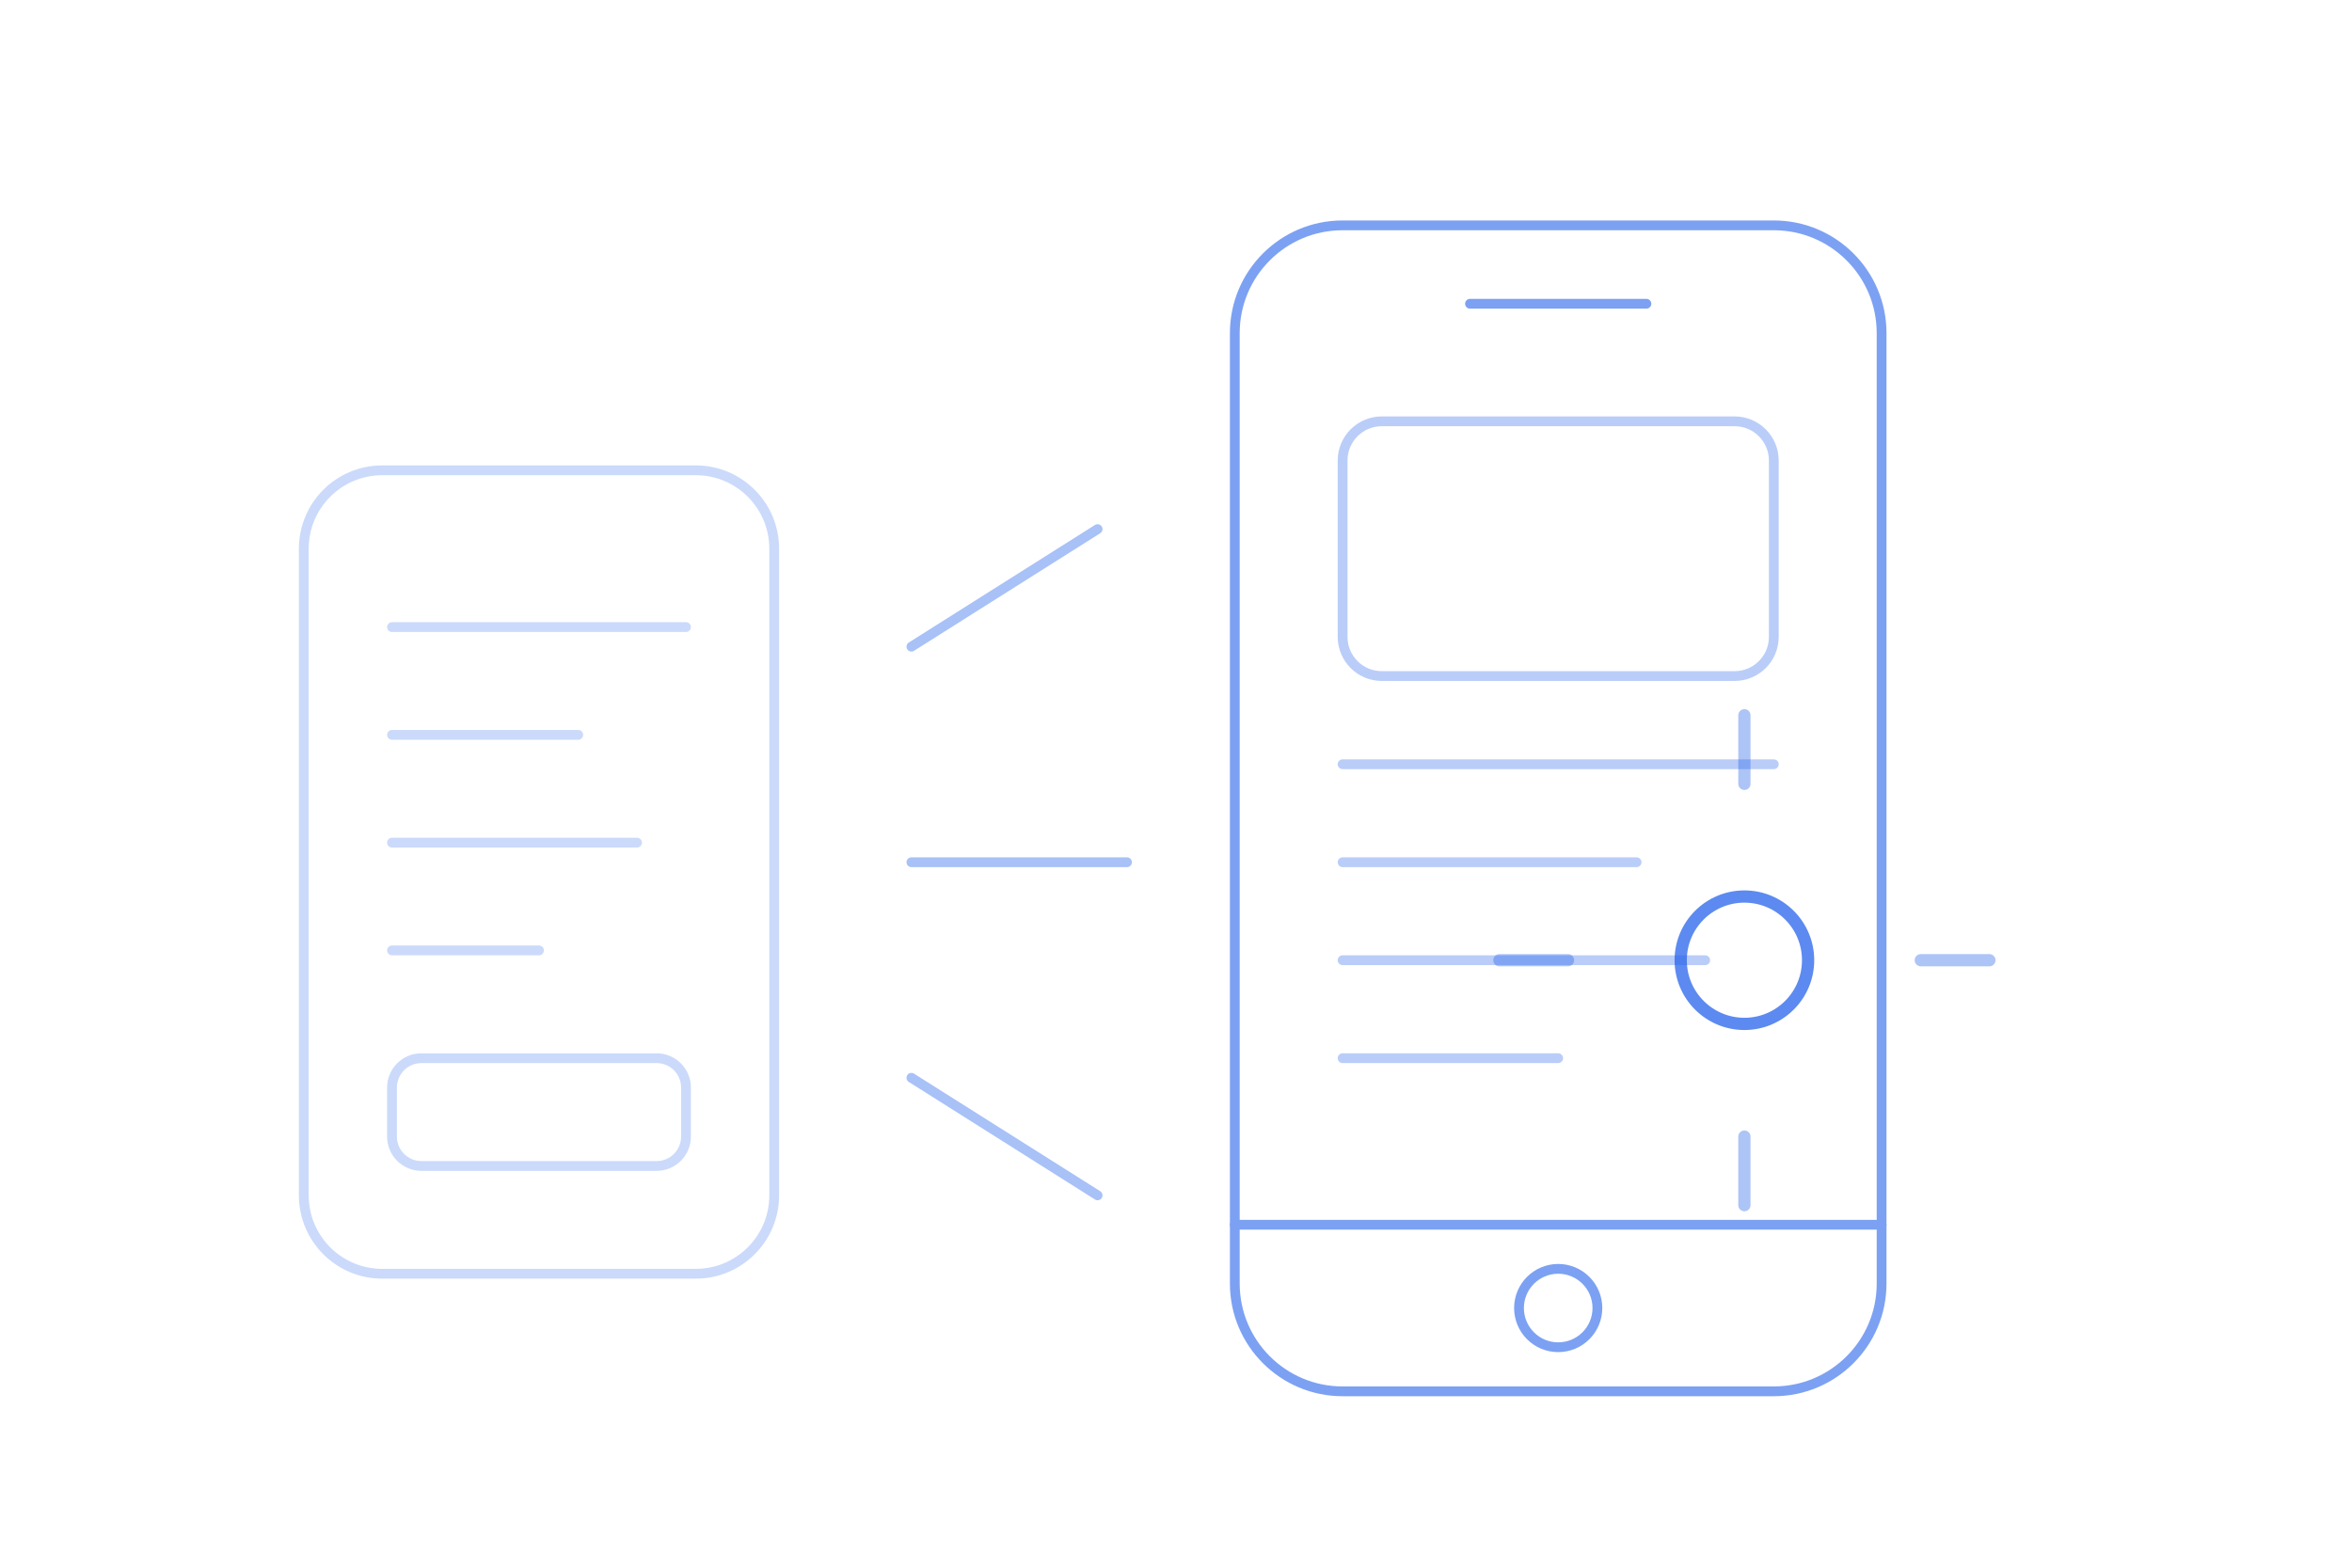
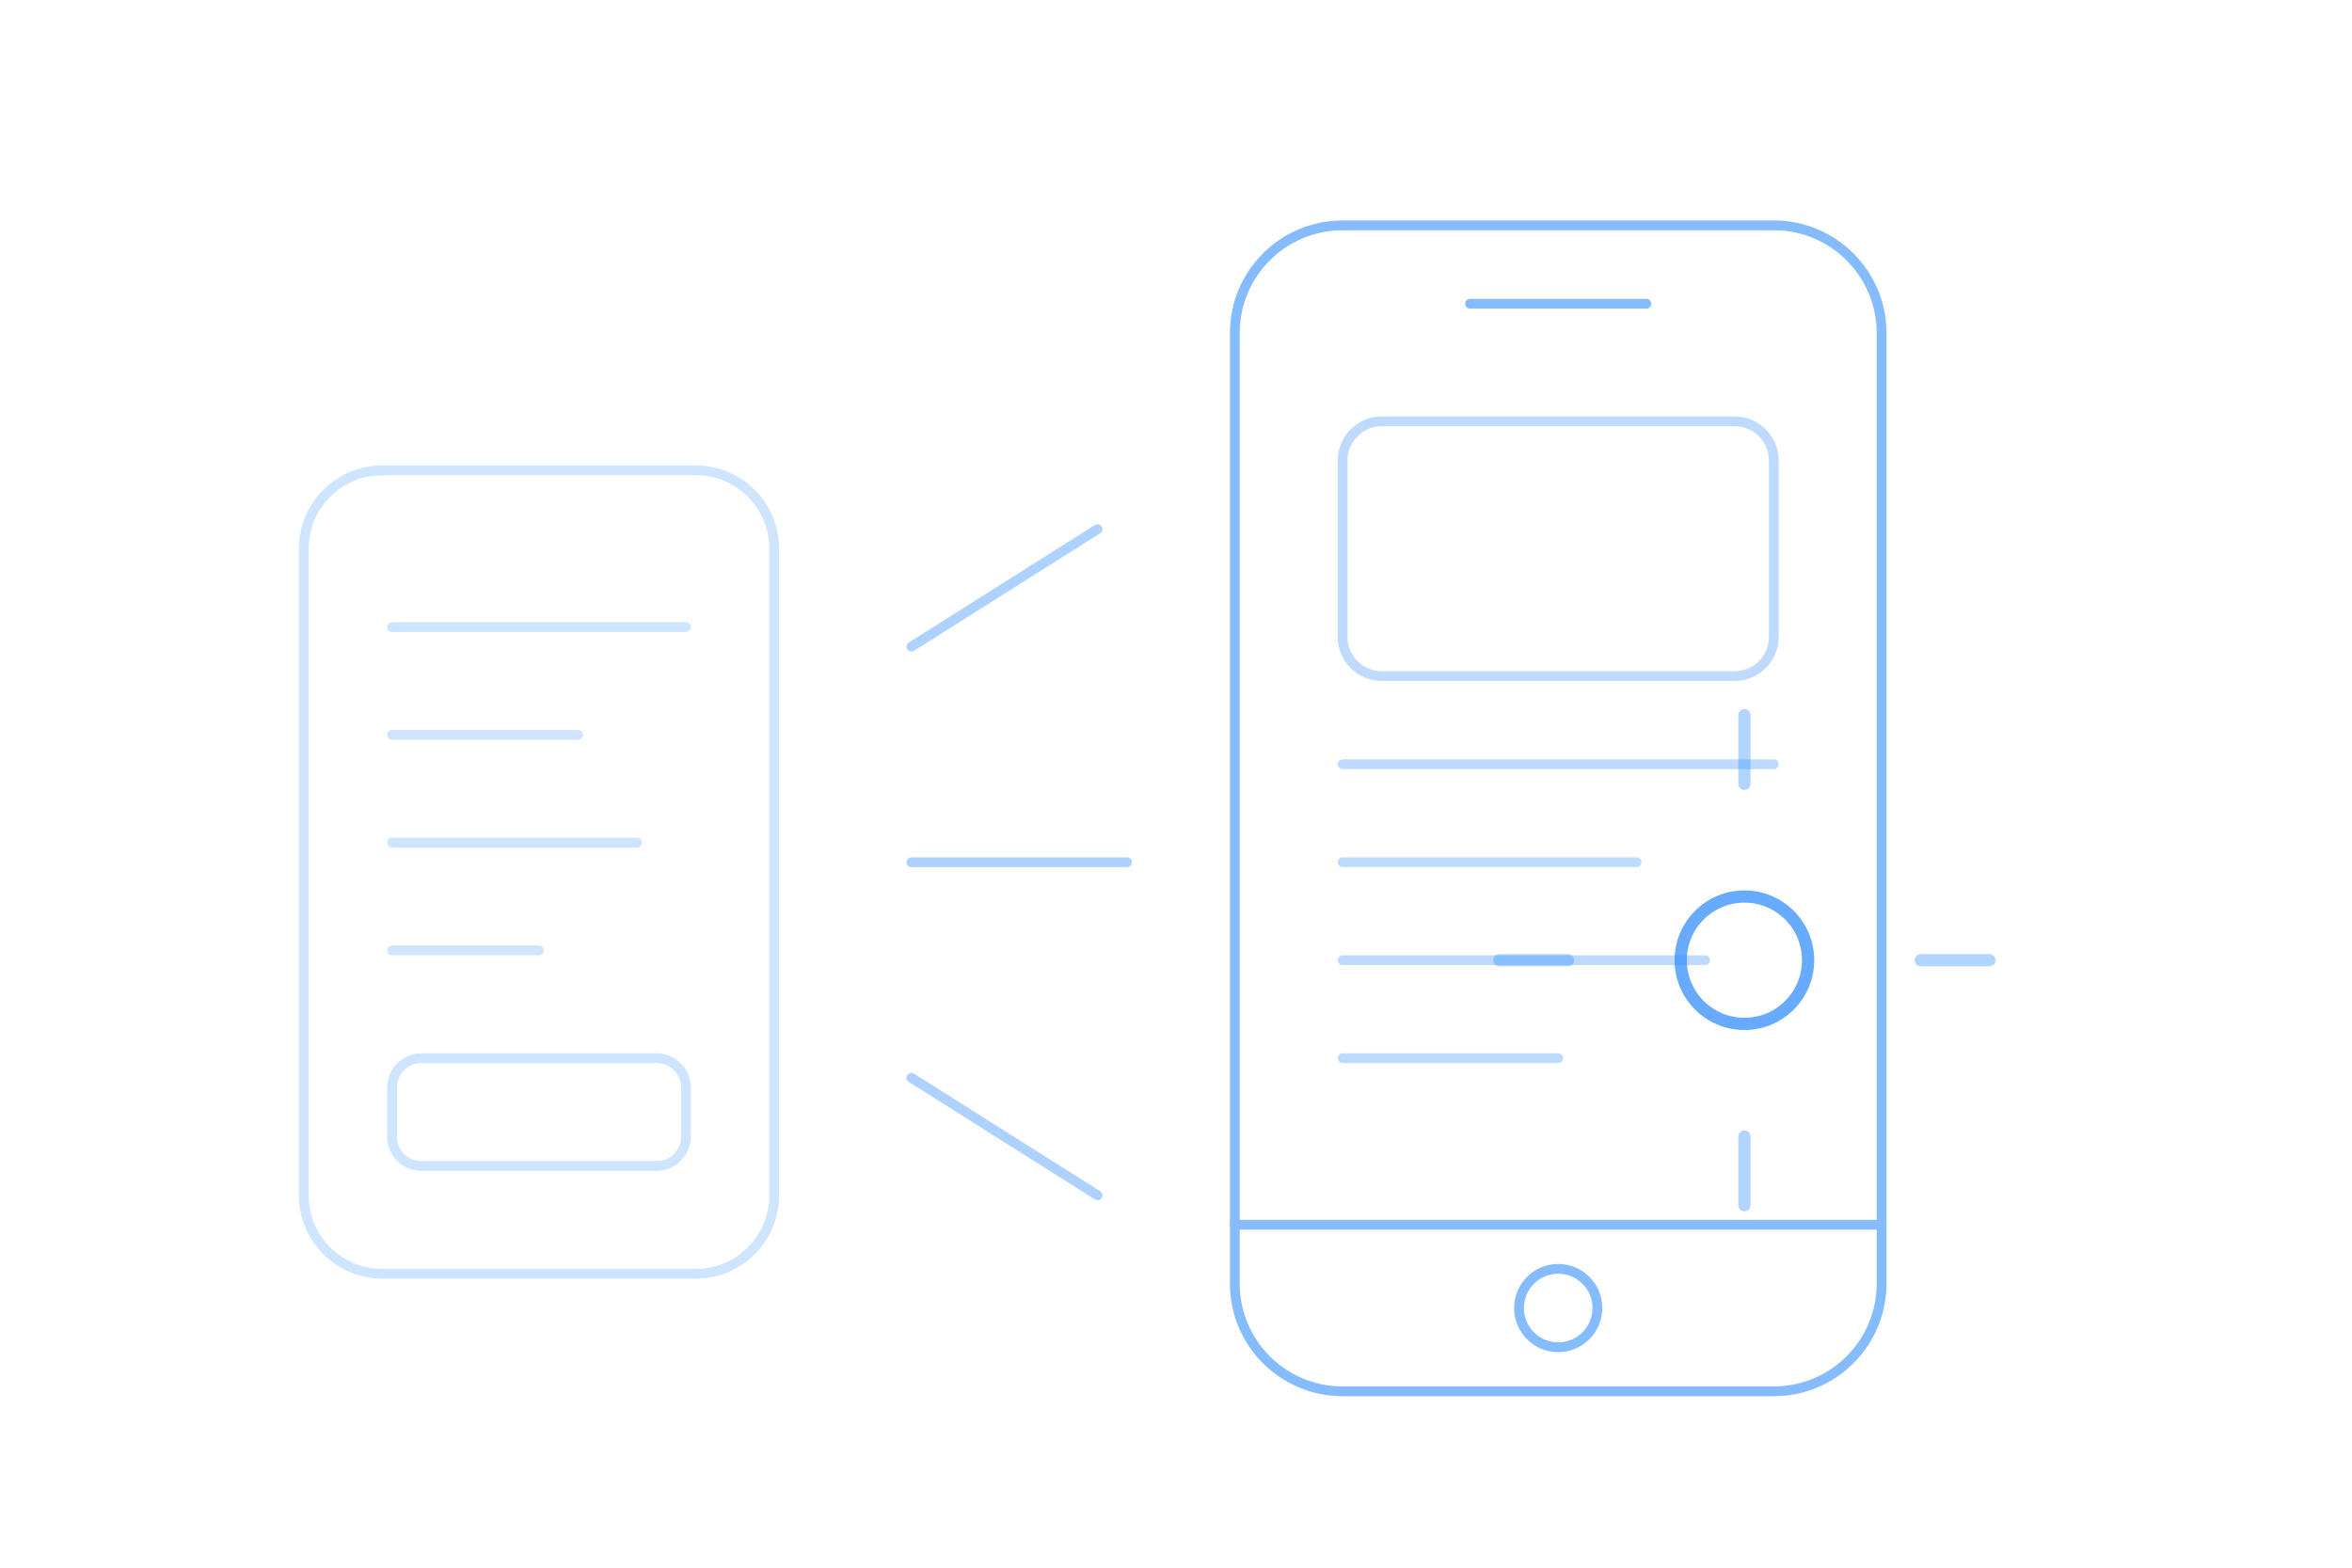
- <svg xmlns="http://www.w3.org/2000/svg" viewBox="0 0 480 320" fill="none" stroke="#2563eb" stroke-width="2" stroke-linecap="round" stroke-linejoin="round">
+ <svg xmlns="http://www.w3.org/2000/svg" viewBox="0 0 480 320" fill="none" stroke="#338fff" stroke-width="2" stroke-linecap="round" stroke-linejoin="round">
  <g opacity="0.6">
    <rect x="252" y="46" width="132" height="238" rx="22" />
    <path d="M300 62h36" />
    <path d="M252 250h132" />
    <circle cx="318" cy="267" r="8" />
  </g>
  <g opacity="0.32">
    <rect x="274" y="86" width="88" height="52" rx="8" />
    <path d="M274 156h88M274 176h60M274 196h74M274 216h44" />
  </g>
  <g opacity="0.75" stroke-width="2.5">
    <circle cx="356" cy="196" r="13" />
    <path d="M356 160v-14M356 246v-14M320 196h-14M406 196h-14" opacity="0.5" />
  </g>
  <g opacity="0.24">
    <rect x="62" y="96" width="96" height="164" rx="16" />
    <path d="M80 128h60M80 150h38M80 172h50M80 194h30" />
    <rect x="80" y="216" width="60" height="22" rx="6" />
  </g>
  <g opacity="0.4">
    <path d="M186 132l38-24M186 176h44M186 220l38 24" />
  </g>
</svg>
